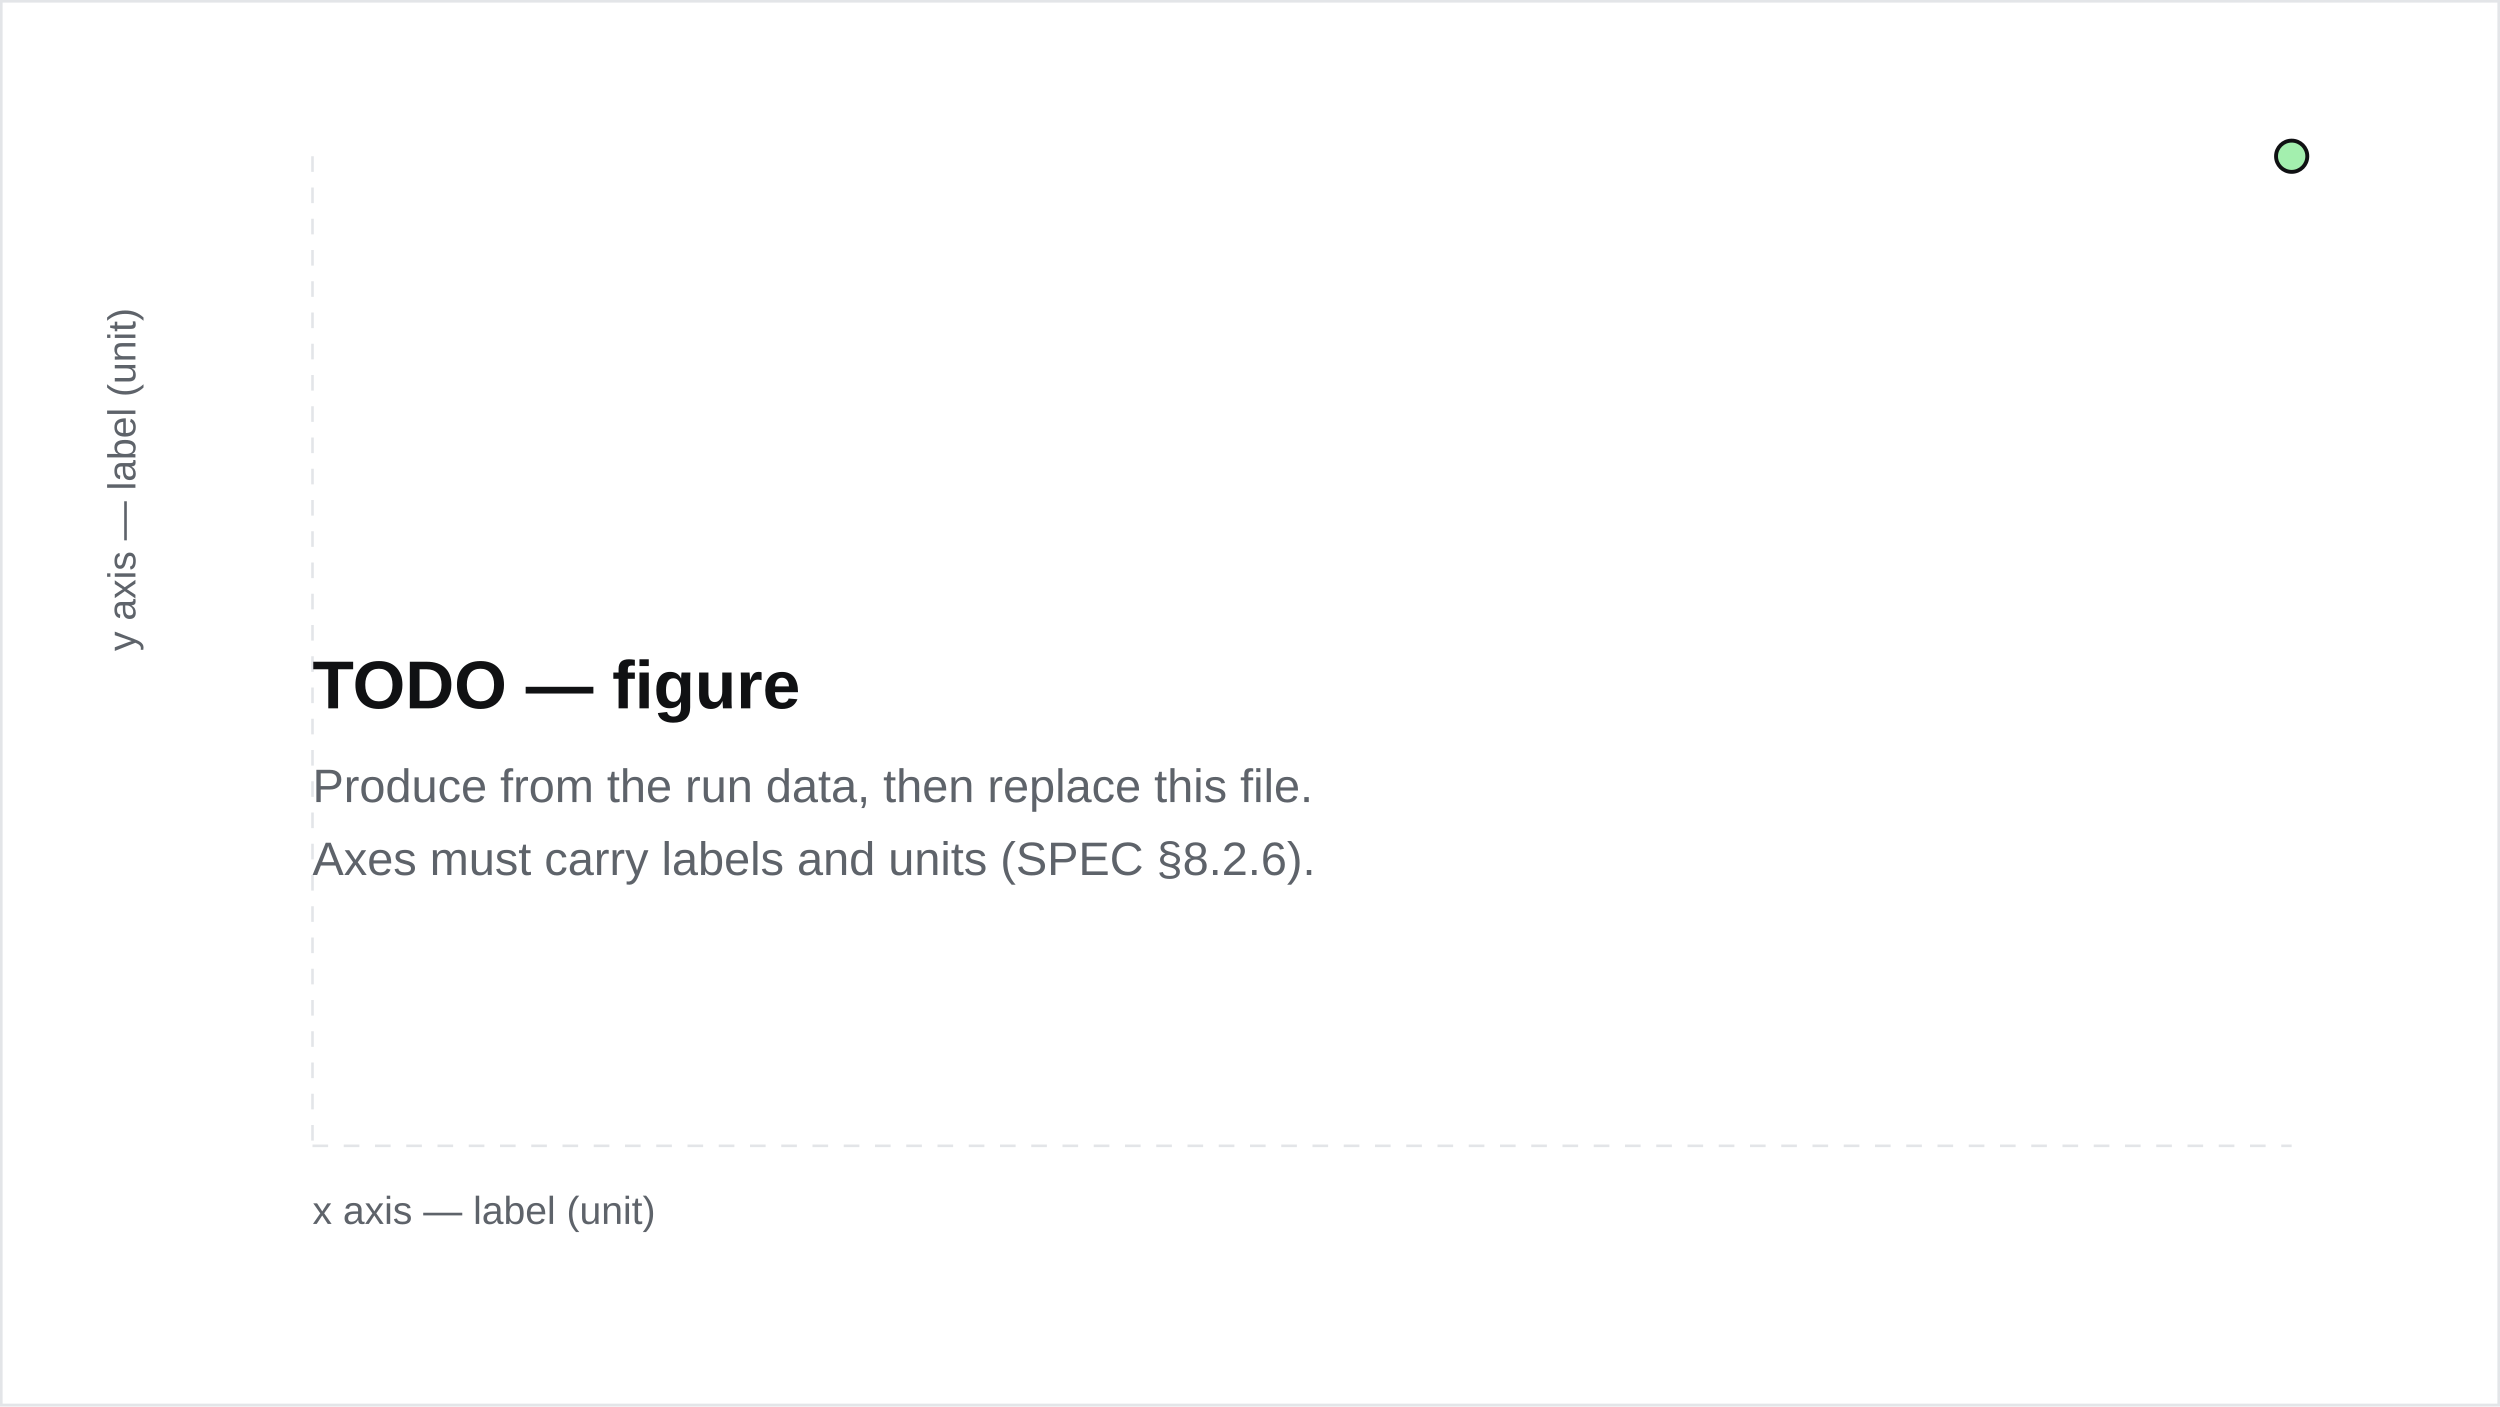
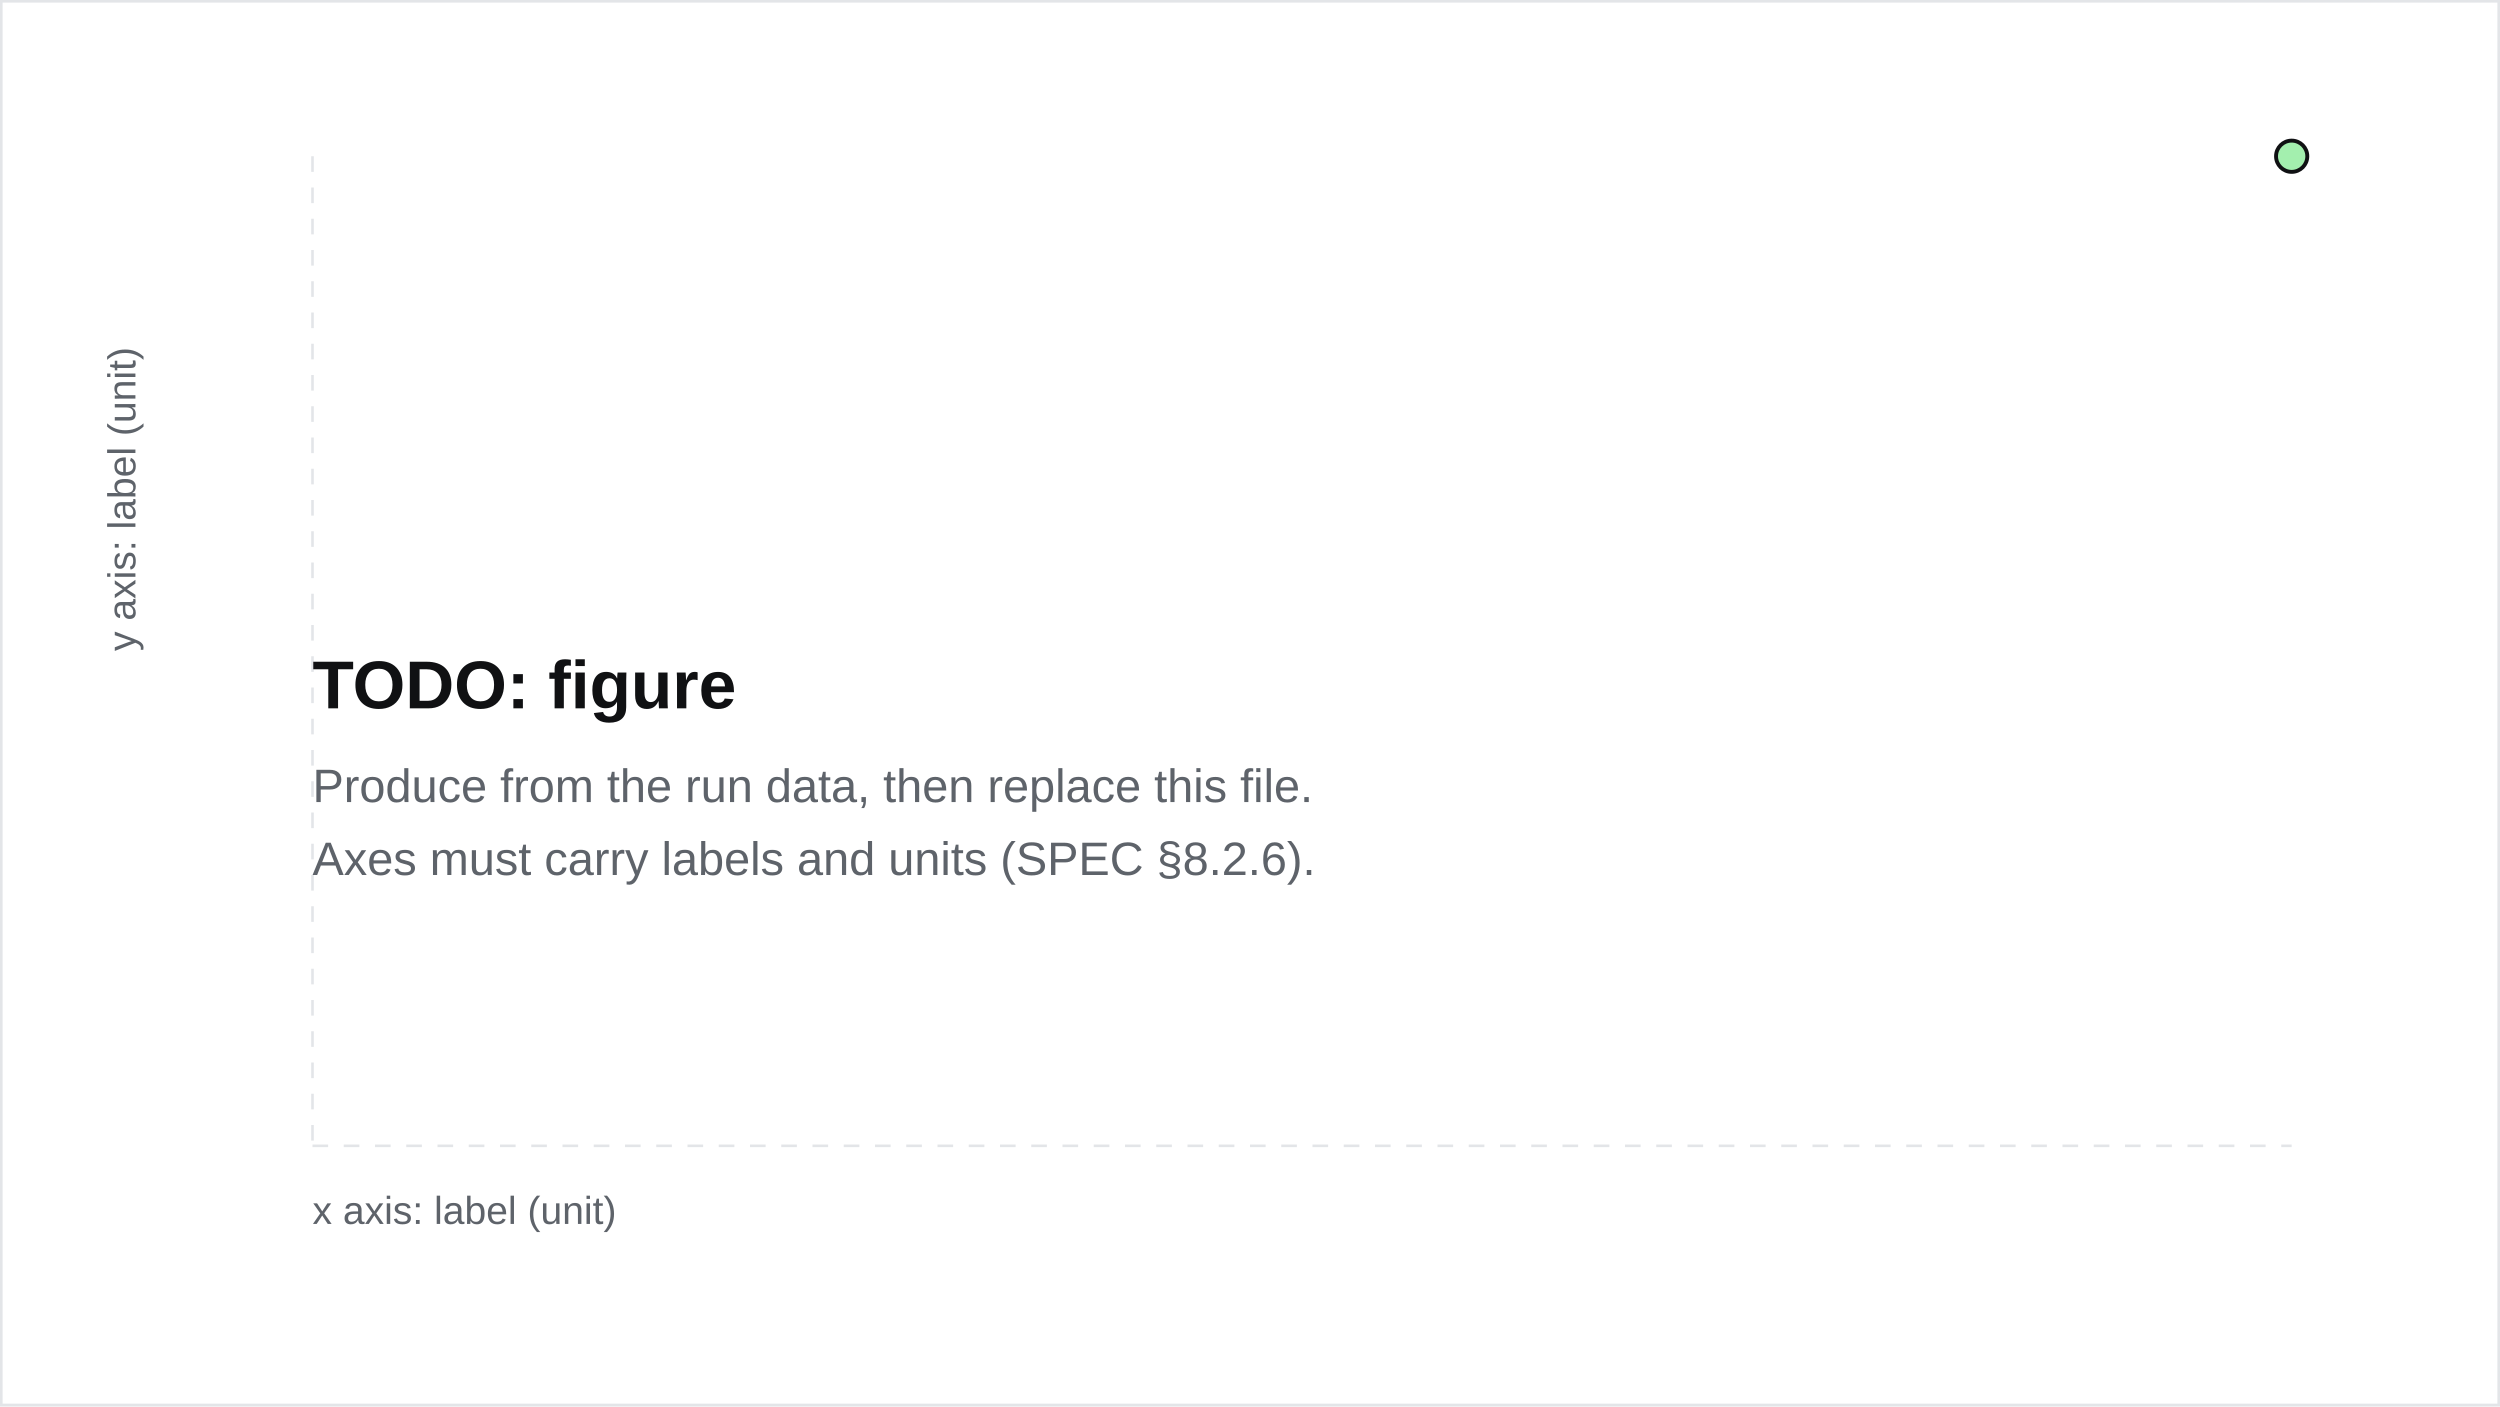
- <svg xmlns="http://www.w3.org/2000/svg" width="960" height="540" viewBox="0 0 960 540" role="img" aria-label="Placeholder — figure not yet produced">
+ <svg xmlns="http://www.w3.org/2000/svg" width="960" height="540" viewBox="0 0 960 540" role="img" aria-label="Placeholder: figure not yet produced">
  <rect width="960" height="540" fill="#FFFFFF" />
  <rect x="0.5" y="0.5" width="959" height="539" fill="none" stroke="#E3E5E8" />
  <g stroke="#E3E5E8" stroke-width="1" stroke-dasharray="6 6">
    <line x1="120" y1="60" x2="120" y2="440" />
    <line x1="120" y1="440" x2="880" y2="440" />
  </g>
  <g font-family="Switzer, 'Helvetica Neue', Arial, sans-serif" fill="#5E636A">
-     <text x="120" y="272" font-size="26" font-weight="600" fill="#101113">TODO — figure</text>
+     <text x="120" y="272" font-size="26" font-weight="600" fill="#101113">TODO: figure</text>
    <text x="120" y="308" font-size="18">Produce from the run data, then replace this file.</text>
    <text x="120" y="336" font-size="18">Axes must carry labels and units (SPEC §8.2.6).</text>
-     <text x="120" y="470" font-size="15">x axis — label (unit)</text>
-     <text x="52" y="250" font-size="15" transform="rotate(-90 52 250)">y axis — label (unit)</text>
+     <text x="120" y="470" font-size="15">x axis: label (unit)</text>
+     <text x="52" y="250" font-size="15" transform="rotate(-90 52 250)">y axis: label (unit)</text>
  </g>
  <circle cx="880" cy="60" r="6" fill="#A3EFAE" stroke="#101113" stroke-width="1.5" />
</svg>
